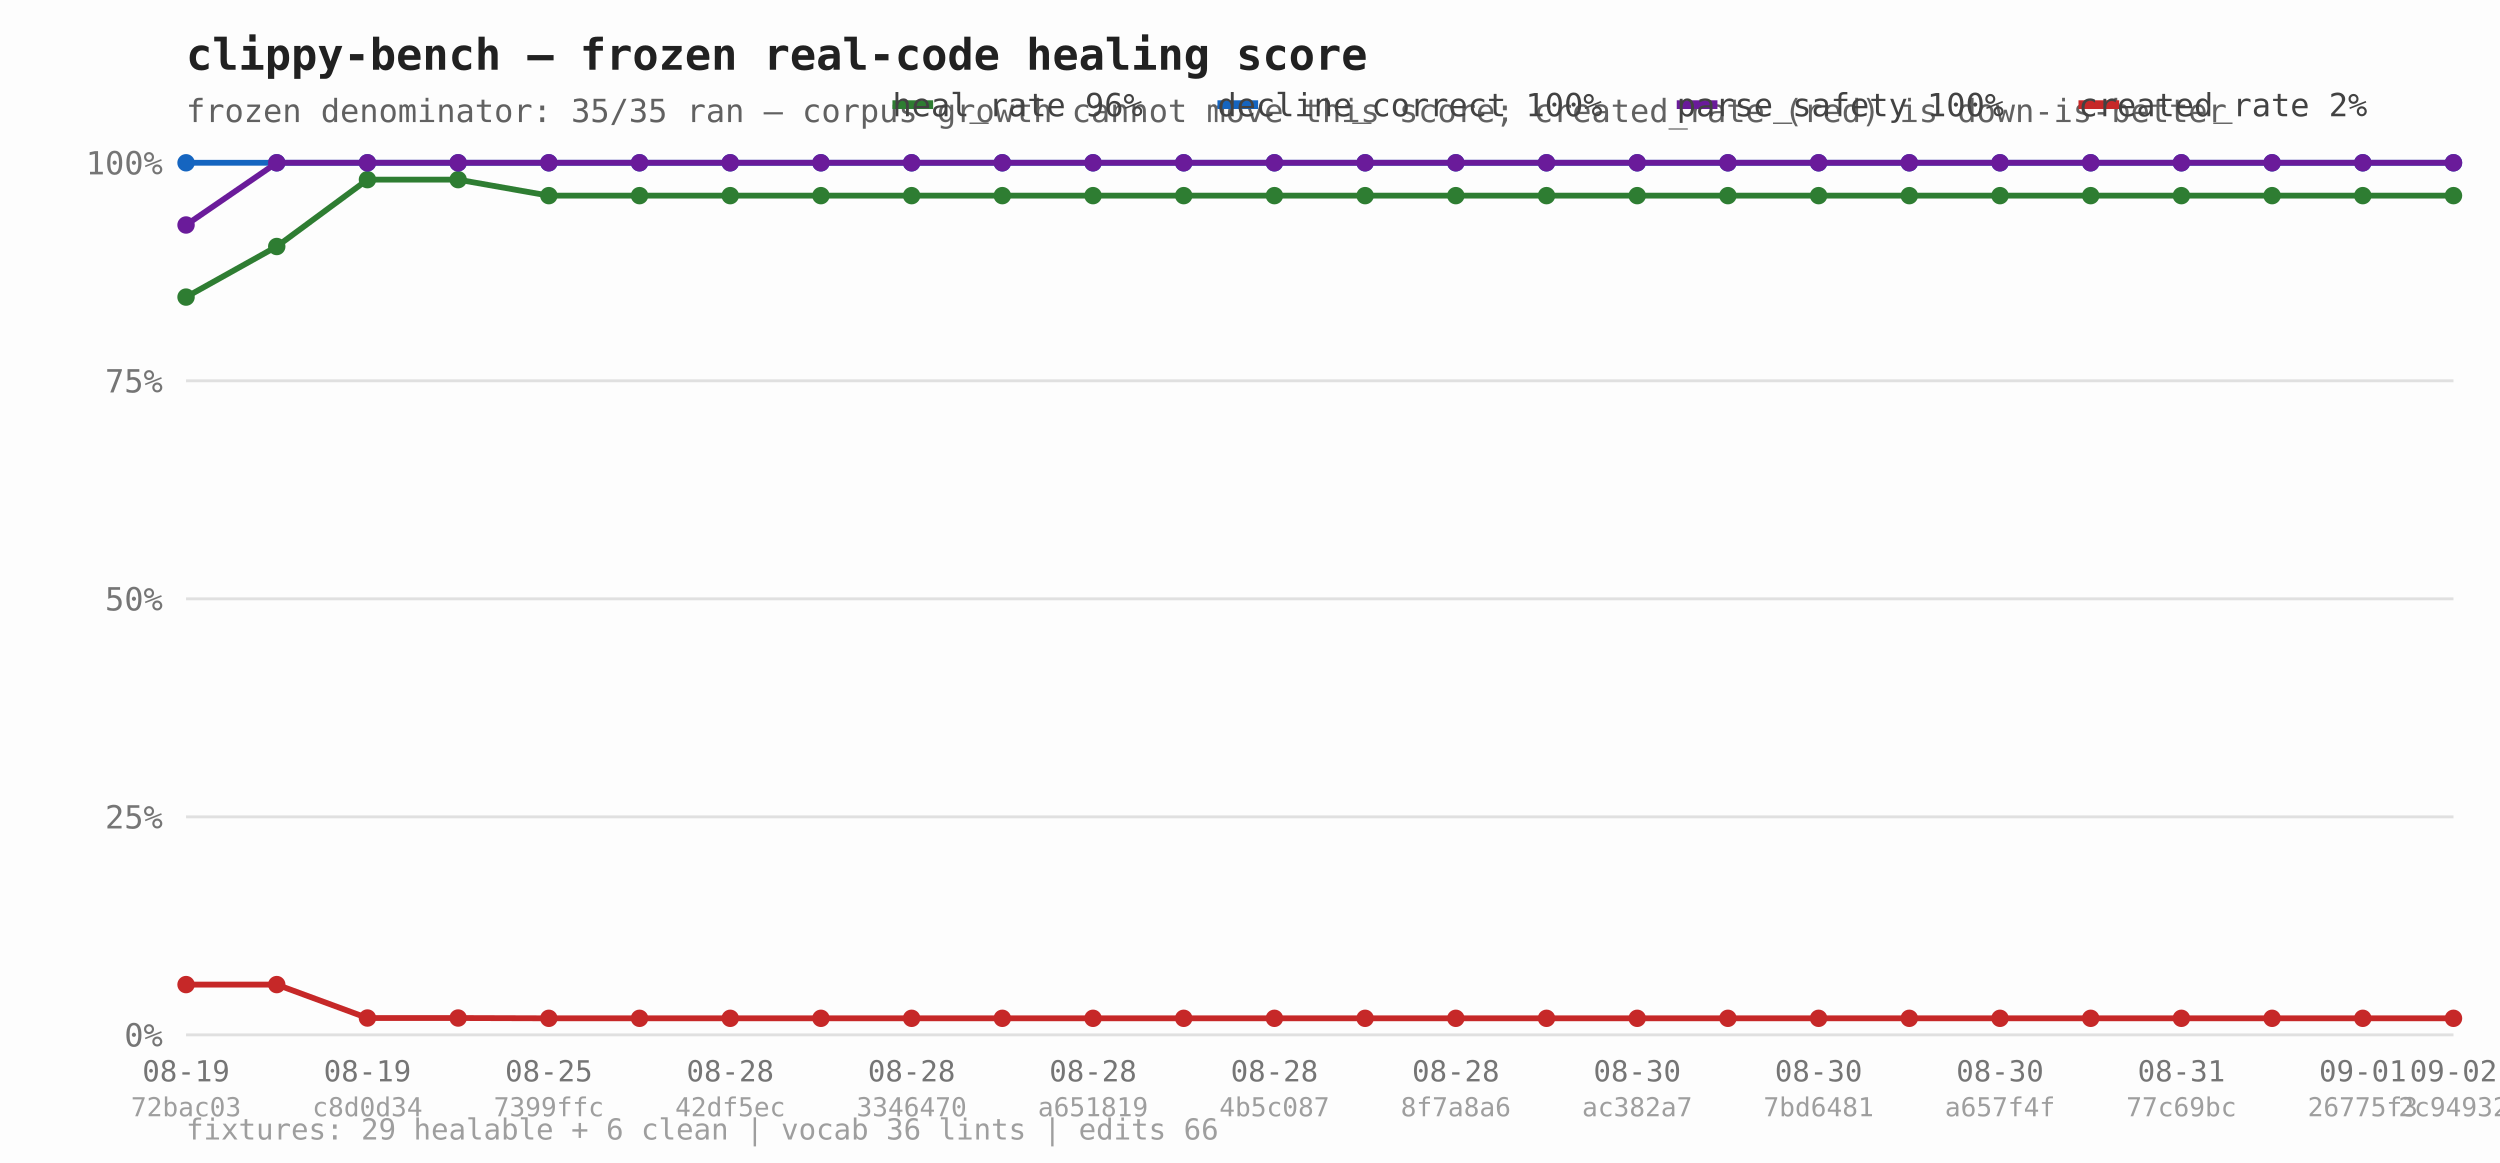
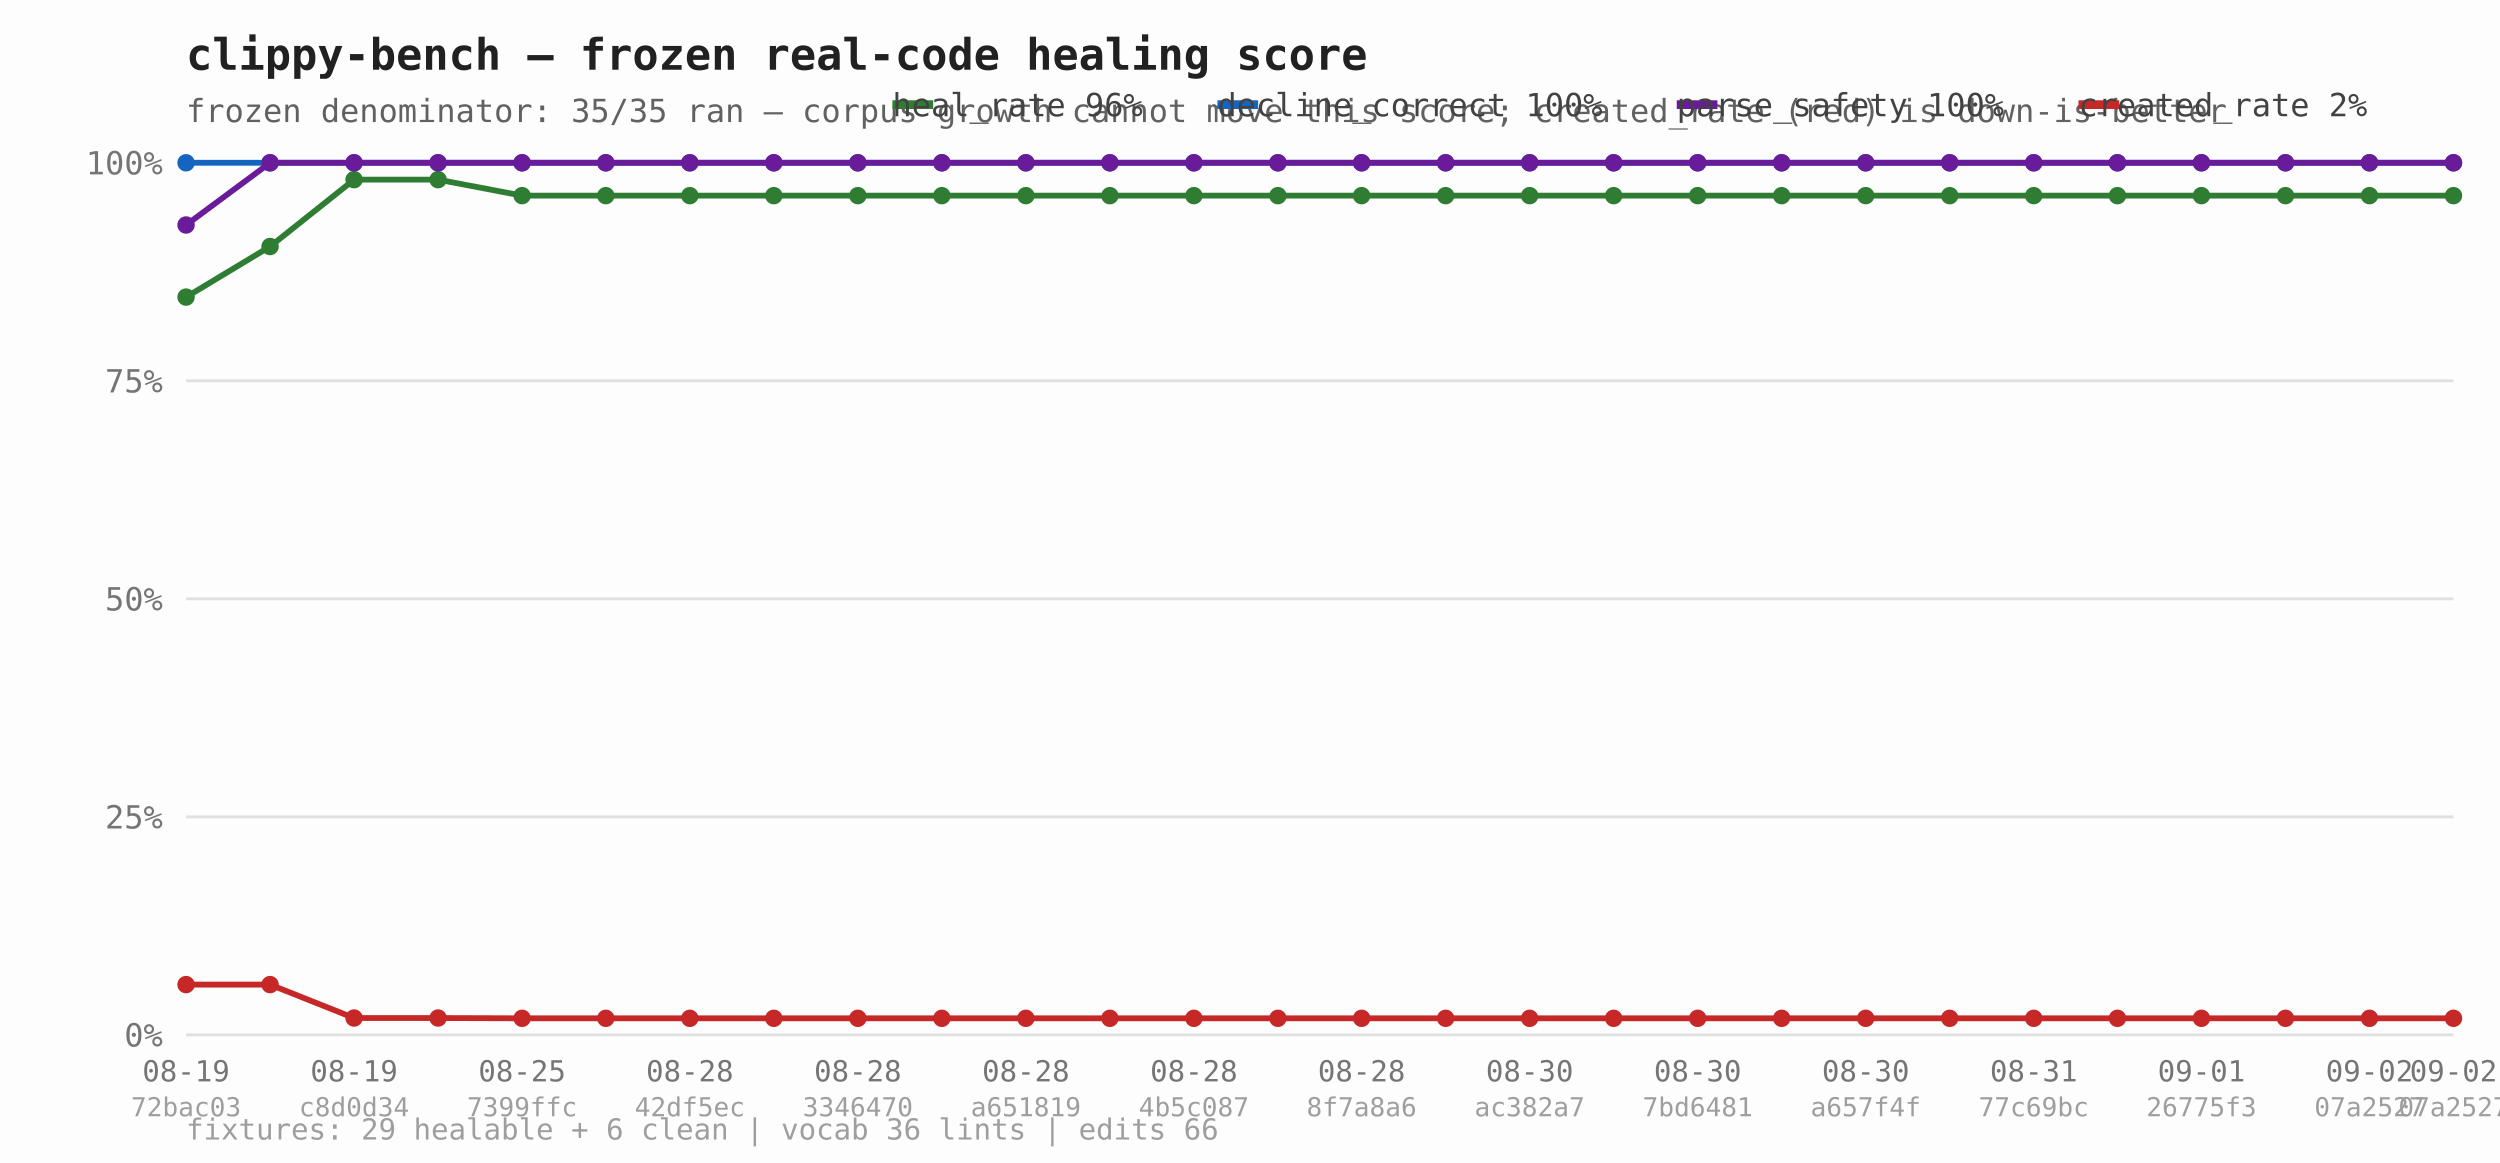
<svg xmlns="http://www.w3.org/2000/svg" width="860" height="400" viewBox="0 0 860 400" font-family="ui-monospace,Menlo,monospace">
  <rect width="100%" height="100%" fill="#fdfdfd" />
  <text x="64" y="24" font-size="15" font-weight="bold" fill="#212121">clippy-bench — frozen real-code healing score</text>
  <text x="64" y="42" font-size="11" fill="#616161">frozen denominator: 35/35 ran — corpus growth cannot move this score; created_rate (red) is down-is-better</text>
  <line x1="64" y1="356.0" x2="844" y2="356.0" stroke="#e0e0e0" stroke-width="1" />
  <text x="56" y="360.0" font-size="11" fill="#757575" text-anchor="end">0%</text>
  <line x1="64" y1="281.0" x2="844" y2="281.0" stroke="#e0e0e0" stroke-width="1" />
  <text x="56" y="285.0" font-size="11" fill="#757575" text-anchor="end">25%</text>
  <line x1="64" y1="206.0" x2="844" y2="206.0" stroke="#e0e0e0" stroke-width="1" />
  <text x="56" y="210.0" font-size="11" fill="#757575" text-anchor="end">50%</text>
  <line x1="64" y1="131.0" x2="844" y2="131.0" stroke="#e0e0e0" stroke-width="1" />
  <text x="56" y="135.0" font-size="11" fill="#757575" text-anchor="end">75%</text>
  <line x1="64" y1="56.0" x2="844" y2="56.0" stroke="#e0e0e0" stroke-width="1" />
  <text x="56" y="60.0" font-size="11" fill="#757575" text-anchor="end">100%</text>
  <line x1="715.0" y1="36" x2="729.0" y2="36" stroke="#c62828" stroke-width="3" />
  <text x="715.0" y="40" font-size="11" fill="#424242">created_rate 2%</text>
  <line x1="576.8" y1="36" x2="590.8" y2="36" stroke="#6a1b9a" stroke-width="3" />
  <text x="576.8" y="40" font-size="11" fill="#424242">parse_safety 100%</text>
  <line x1="418.8" y1="36" x2="432.8" y2="36" stroke="#1565c0" stroke-width="3" />
  <text x="418.8" y="40" font-size="11" fill="#424242">decline_correct 100%</text>
  <line x1="307.0" y1="36" x2="321.0" y2="36" stroke="#2e7d32" stroke-width="3" />
  <text x="307.0" y="40" font-size="11" fill="#424242">heal_rate 96%</text>
-   <path d="M 64.0 102.2 L 95.2 84.8 L 126.4 61.8 L 157.6 61.8 L 188.8 67.3 L 220.0 67.3 L 251.2 67.3 L 282.4 67.3 L 313.6 67.3 L 344.8 67.3 L 376.0 67.3 L 407.2 67.3 L 438.4 67.3 L 469.6 67.3 L 500.8 67.3 L 532.0 67.3 L 563.2 67.3 L 594.4 67.3 L 625.6 67.3 L 656.8 67.3 L 688.0 67.3 L 719.2 67.3 L 750.4 67.3 L 781.6 67.3 L 812.8 67.3 L 844.0 67.3" fill="none" stroke="#2e7d32" stroke-width="2" stroke-linejoin="round" stroke-linecap="round" />
+   <path d="M 64.0 102.2 L 92.9 84.8 L 121.8 61.8 L 150.7 61.8 L 179.6 67.3 L 208.4 67.3 L 237.3 67.3 L 266.2 67.3 L 295.1 67.3 L 324.0 67.3 L 352.9 67.3 L 381.8 67.3 L 410.7 67.3 L 439.6 67.3 L 468.4 67.3 L 497.3 67.3 L 526.2 67.3 L 555.1 67.3 L 584.0 67.3 L 612.9 67.3 L 641.8 67.3 L 670.7 67.3 L 699.6 67.3 L 728.4 67.3 L 757.3 67.3 L 786.2 67.3 L 815.1 67.3 L 844.0 67.3" fill="none" stroke="#2e7d32" stroke-width="2" stroke-linejoin="round" stroke-linecap="round" />
  <circle cx="64.0" cy="102.2" r="3" fill="#2e7d32" />
-   <circle cx="95.2" cy="84.8" r="3" fill="#2e7d32" />
-   <circle cx="126.4" cy="61.8" r="3" fill="#2e7d32" />
-   <circle cx="157.6" cy="61.8" r="3" fill="#2e7d32" />
-   <circle cx="188.8" cy="67.3" r="3" fill="#2e7d32" />
-   <circle cx="220.0" cy="67.3" r="3" fill="#2e7d32" />
-   <circle cx="251.2" cy="67.3" r="3" fill="#2e7d32" />
-   <circle cx="282.4" cy="67.3" r="3" fill="#2e7d32" />
-   <circle cx="313.6" cy="67.3" r="3" fill="#2e7d32" />
-   <circle cx="344.8" cy="67.3" r="3" fill="#2e7d32" />
-   <circle cx="376.0" cy="67.3" r="3" fill="#2e7d32" />
-   <circle cx="407.2" cy="67.3" r="3" fill="#2e7d32" />
-   <circle cx="438.4" cy="67.3" r="3" fill="#2e7d32" />
-   <circle cx="469.6" cy="67.3" r="3" fill="#2e7d32" />
-   <circle cx="500.8" cy="67.3" r="3" fill="#2e7d32" />
-   <circle cx="532.0" cy="67.3" r="3" fill="#2e7d32" />
-   <circle cx="563.2" cy="67.3" r="3" fill="#2e7d32" />
-   <circle cx="594.4" cy="67.3" r="3" fill="#2e7d32" />
-   <circle cx="625.6" cy="67.3" r="3" fill="#2e7d32" />
-   <circle cx="656.8" cy="67.3" r="3" fill="#2e7d32" />
-   <circle cx="688.0" cy="67.3" r="3" fill="#2e7d32" />
-   <circle cx="719.2" cy="67.3" r="3" fill="#2e7d32" />
-   <circle cx="750.4" cy="67.3" r="3" fill="#2e7d32" />
-   <circle cx="781.6" cy="67.3" r="3" fill="#2e7d32" />
-   <circle cx="812.8" cy="67.3" r="3" fill="#2e7d32" />
+   <circle cx="92.9" cy="84.8" r="3" fill="#2e7d32" />
+   <circle cx="121.8" cy="61.8" r="3" fill="#2e7d32" />
+   <circle cx="150.7" cy="61.8" r="3" fill="#2e7d32" />
+   <circle cx="179.6" cy="67.3" r="3" fill="#2e7d32" />
+   <circle cx="208.4" cy="67.3" r="3" fill="#2e7d32" />
+   <circle cx="237.3" cy="67.3" r="3" fill="#2e7d32" />
+   <circle cx="266.2" cy="67.3" r="3" fill="#2e7d32" />
+   <circle cx="295.1" cy="67.3" r="3" fill="#2e7d32" />
+   <circle cx="324.0" cy="67.3" r="3" fill="#2e7d32" />
+   <circle cx="352.9" cy="67.3" r="3" fill="#2e7d32" />
+   <circle cx="381.8" cy="67.3" r="3" fill="#2e7d32" />
+   <circle cx="410.7" cy="67.3" r="3" fill="#2e7d32" />
+   <circle cx="439.6" cy="67.3" r="3" fill="#2e7d32" />
+   <circle cx="468.4" cy="67.3" r="3" fill="#2e7d32" />
+   <circle cx="497.3" cy="67.3" r="3" fill="#2e7d32" />
+   <circle cx="526.2" cy="67.3" r="3" fill="#2e7d32" />
+   <circle cx="555.1" cy="67.3" r="3" fill="#2e7d32" />
+   <circle cx="584.0" cy="67.3" r="3" fill="#2e7d32" />
+   <circle cx="612.9" cy="67.3" r="3" fill="#2e7d32" />
+   <circle cx="641.8" cy="67.3" r="3" fill="#2e7d32" />
+   <circle cx="670.7" cy="67.3" r="3" fill="#2e7d32" />
+   <circle cx="699.6" cy="67.3" r="3" fill="#2e7d32" />
+   <circle cx="728.4" cy="67.3" r="3" fill="#2e7d32" />
+   <circle cx="757.3" cy="67.3" r="3" fill="#2e7d32" />
+   <circle cx="786.2" cy="67.3" r="3" fill="#2e7d32" />
+   <circle cx="815.1" cy="67.3" r="3" fill="#2e7d32" />
  <circle cx="844.0" cy="67.3" r="3" fill="#2e7d32" />
-   <path d="M 64.0 56.0 L 95.2 56.0 L 126.4 56.0 L 157.6 56.0 L 188.8 56.0 L 220.0 56.0 L 251.2 56.0 L 282.4 56.0 L 313.6 56.0 L 344.8 56.0 L 376.0 56.0 L 407.2 56.0 L 438.4 56.0 L 469.6 56.0 L 500.8 56.0 L 532.0 56.0 L 563.2 56.0 L 594.4 56.0 L 625.6 56.0 L 656.8 56.0 L 688.0 56.0 L 719.2 56.0 L 750.4 56.0 L 781.6 56.0 L 812.8 56.0 L 844.0 56.0" fill="none" stroke="#1565c0" stroke-width="2" stroke-linejoin="round" stroke-linecap="round" />
+   <path d="M 64.0 56.0 L 92.9 56.0 L 121.8 56.0 L 150.7 56.0 L 179.6 56.0 L 208.4 56.0 L 237.3 56.0 L 266.2 56.0 L 295.1 56.0 L 324.0 56.0 L 352.9 56.0 L 381.8 56.0 L 410.7 56.0 L 439.6 56.0 L 468.4 56.0 L 497.3 56.0 L 526.2 56.0 L 555.1 56.0 L 584.0 56.0 L 612.9 56.0 L 641.8 56.0 L 670.7 56.0 L 699.6 56.0 L 728.4 56.0 L 757.3 56.0 L 786.2 56.0 L 815.1 56.0 L 844.0 56.0" fill="none" stroke="#1565c0" stroke-width="2" stroke-linejoin="round" stroke-linecap="round" />
  <circle cx="64.0" cy="56.0" r="3" fill="#1565c0" />
-   <circle cx="95.2" cy="56.0" r="3" fill="#1565c0" />
-   <circle cx="126.4" cy="56.0" r="3" fill="#1565c0" />
-   <circle cx="157.6" cy="56.0" r="3" fill="#1565c0" />
-   <circle cx="188.8" cy="56.0" r="3" fill="#1565c0" />
-   <circle cx="220.0" cy="56.0" r="3" fill="#1565c0" />
-   <circle cx="251.2" cy="56.0" r="3" fill="#1565c0" />
-   <circle cx="282.4" cy="56.0" r="3" fill="#1565c0" />
-   <circle cx="313.6" cy="56.0" r="3" fill="#1565c0" />
-   <circle cx="344.8" cy="56.0" r="3" fill="#1565c0" />
-   <circle cx="376.0" cy="56.0" r="3" fill="#1565c0" />
-   <circle cx="407.2" cy="56.0" r="3" fill="#1565c0" />
-   <circle cx="438.4" cy="56.0" r="3" fill="#1565c0" />
-   <circle cx="469.6" cy="56.0" r="3" fill="#1565c0" />
-   <circle cx="500.8" cy="56.0" r="3" fill="#1565c0" />
-   <circle cx="532.0" cy="56.0" r="3" fill="#1565c0" />
-   <circle cx="563.2" cy="56.0" r="3" fill="#1565c0" />
-   <circle cx="594.4" cy="56.0" r="3" fill="#1565c0" />
-   <circle cx="625.6" cy="56.0" r="3" fill="#1565c0" />
-   <circle cx="656.8" cy="56.0" r="3" fill="#1565c0" />
-   <circle cx="688.0" cy="56.0" r="3" fill="#1565c0" />
-   <circle cx="719.2" cy="56.0" r="3" fill="#1565c0" />
-   <circle cx="750.4" cy="56.0" r="3" fill="#1565c0" />
-   <circle cx="781.6" cy="56.0" r="3" fill="#1565c0" />
-   <circle cx="812.8" cy="56.0" r="3" fill="#1565c0" />
+   <circle cx="92.9" cy="56.0" r="3" fill="#1565c0" />
+   <circle cx="121.8" cy="56.0" r="3" fill="#1565c0" />
+   <circle cx="150.7" cy="56.0" r="3" fill="#1565c0" />
+   <circle cx="179.6" cy="56.0" r="3" fill="#1565c0" />
+   <circle cx="208.4" cy="56.0" r="3" fill="#1565c0" />
+   <circle cx="237.3" cy="56.0" r="3" fill="#1565c0" />
+   <circle cx="266.2" cy="56.0" r="3" fill="#1565c0" />
+   <circle cx="295.1" cy="56.0" r="3" fill="#1565c0" />
+   <circle cx="324.0" cy="56.0" r="3" fill="#1565c0" />
+   <circle cx="352.9" cy="56.0" r="3" fill="#1565c0" />
+   <circle cx="381.8" cy="56.0" r="3" fill="#1565c0" />
+   <circle cx="410.7" cy="56.0" r="3" fill="#1565c0" />
+   <circle cx="439.6" cy="56.0" r="3" fill="#1565c0" />
+   <circle cx="468.4" cy="56.0" r="3" fill="#1565c0" />
+   <circle cx="497.3" cy="56.0" r="3" fill="#1565c0" />
+   <circle cx="526.2" cy="56.0" r="3" fill="#1565c0" />
+   <circle cx="555.1" cy="56.0" r="3" fill="#1565c0" />
+   <circle cx="584.0" cy="56.0" r="3" fill="#1565c0" />
+   <circle cx="612.9" cy="56.0" r="3" fill="#1565c0" />
+   <circle cx="641.8" cy="56.0" r="3" fill="#1565c0" />
+   <circle cx="670.7" cy="56.0" r="3" fill="#1565c0" />
+   <circle cx="699.6" cy="56.0" r="3" fill="#1565c0" />
+   <circle cx="728.4" cy="56.0" r="3" fill="#1565c0" />
+   <circle cx="757.3" cy="56.0" r="3" fill="#1565c0" />
+   <circle cx="786.2" cy="56.0" r="3" fill="#1565c0" />
+   <circle cx="815.1" cy="56.0" r="3" fill="#1565c0" />
  <circle cx="844.0" cy="56.0" r="3" fill="#1565c0" />
-   <path d="M 64.0 77.4 L 95.2 56.0 L 126.4 56.0 L 157.6 56.0 L 188.8 56.0 L 220.0 56.0 L 251.2 56.0 L 282.4 56.0 L 313.6 56.0 L 344.8 56.0 L 376.0 56.0 L 407.2 56.0 L 438.4 56.0 L 469.6 56.0 L 500.8 56.0 L 532.0 56.0 L 563.2 56.0 L 594.4 56.0 L 625.6 56.0 L 656.8 56.0 L 688.0 56.0 L 719.2 56.0 L 750.4 56.0 L 781.6 56.0 L 812.8 56.0 L 844.0 56.0" fill="none" stroke="#6a1b9a" stroke-width="2" stroke-linejoin="round" stroke-linecap="round" />
+   <path d="M 64.0 77.4 L 92.9 56.0 L 121.8 56.0 L 150.7 56.0 L 179.6 56.0 L 208.4 56.0 L 237.3 56.0 L 266.2 56.0 L 295.1 56.0 L 324.0 56.0 L 352.9 56.0 L 381.8 56.0 L 410.7 56.0 L 439.6 56.0 L 468.4 56.0 L 497.3 56.0 L 526.2 56.0 L 555.1 56.0 L 584.0 56.0 L 612.9 56.0 L 641.8 56.0 L 670.7 56.0 L 699.6 56.0 L 728.4 56.0 L 757.3 56.0 L 786.2 56.0 L 815.1 56.0 L 844.0 56.0" fill="none" stroke="#6a1b9a" stroke-width="2" stroke-linejoin="round" stroke-linecap="round" />
  <circle cx="64.0" cy="77.4" r="3" fill="#6a1b9a" />
-   <circle cx="95.2" cy="56.0" r="3" fill="#6a1b9a" />
-   <circle cx="126.4" cy="56.0" r="3" fill="#6a1b9a" />
-   <circle cx="157.6" cy="56.0" r="3" fill="#6a1b9a" />
-   <circle cx="188.8" cy="56.0" r="3" fill="#6a1b9a" />
-   <circle cx="220.0" cy="56.0" r="3" fill="#6a1b9a" />
-   <circle cx="251.2" cy="56.0" r="3" fill="#6a1b9a" />
-   <circle cx="282.4" cy="56.0" r="3" fill="#6a1b9a" />
-   <circle cx="313.6" cy="56.0" r="3" fill="#6a1b9a" />
-   <circle cx="344.8" cy="56.0" r="3" fill="#6a1b9a" />
-   <circle cx="376.0" cy="56.0" r="3" fill="#6a1b9a" />
-   <circle cx="407.2" cy="56.0" r="3" fill="#6a1b9a" />
-   <circle cx="438.4" cy="56.0" r="3" fill="#6a1b9a" />
-   <circle cx="469.6" cy="56.0" r="3" fill="#6a1b9a" />
-   <circle cx="500.8" cy="56.0" r="3" fill="#6a1b9a" />
-   <circle cx="532.0" cy="56.0" r="3" fill="#6a1b9a" />
-   <circle cx="563.2" cy="56.0" r="3" fill="#6a1b9a" />
-   <circle cx="594.4" cy="56.0" r="3" fill="#6a1b9a" />
-   <circle cx="625.6" cy="56.0" r="3" fill="#6a1b9a" />
-   <circle cx="656.8" cy="56.0" r="3" fill="#6a1b9a" />
-   <circle cx="688.0" cy="56.0" r="3" fill="#6a1b9a" />
-   <circle cx="719.2" cy="56.0" r="3" fill="#6a1b9a" />
-   <circle cx="750.4" cy="56.0" r="3" fill="#6a1b9a" />
-   <circle cx="781.6" cy="56.0" r="3" fill="#6a1b9a" />
-   <circle cx="812.8" cy="56.0" r="3" fill="#6a1b9a" />
+   <circle cx="92.9" cy="56.0" r="3" fill="#6a1b9a" />
+   <circle cx="121.8" cy="56.0" r="3" fill="#6a1b9a" />
+   <circle cx="150.7" cy="56.0" r="3" fill="#6a1b9a" />
+   <circle cx="179.6" cy="56.0" r="3" fill="#6a1b9a" />
+   <circle cx="208.4" cy="56.0" r="3" fill="#6a1b9a" />
+   <circle cx="237.3" cy="56.0" r="3" fill="#6a1b9a" />
+   <circle cx="266.2" cy="56.0" r="3" fill="#6a1b9a" />
+   <circle cx="295.1" cy="56.0" r="3" fill="#6a1b9a" />
+   <circle cx="324.0" cy="56.0" r="3" fill="#6a1b9a" />
+   <circle cx="352.9" cy="56.0" r="3" fill="#6a1b9a" />
+   <circle cx="381.8" cy="56.0" r="3" fill="#6a1b9a" />
+   <circle cx="410.7" cy="56.0" r="3" fill="#6a1b9a" />
+   <circle cx="439.6" cy="56.0" r="3" fill="#6a1b9a" />
+   <circle cx="468.4" cy="56.0" r="3" fill="#6a1b9a" />
+   <circle cx="497.3" cy="56.0" r="3" fill="#6a1b9a" />
+   <circle cx="526.2" cy="56.0" r="3" fill="#6a1b9a" />
+   <circle cx="555.1" cy="56.0" r="3" fill="#6a1b9a" />
+   <circle cx="584.0" cy="56.0" r="3" fill="#6a1b9a" />
+   <circle cx="612.9" cy="56.0" r="3" fill="#6a1b9a" />
+   <circle cx="641.8" cy="56.0" r="3" fill="#6a1b9a" />
+   <circle cx="670.7" cy="56.0" r="3" fill="#6a1b9a" />
+   <circle cx="699.6" cy="56.0" r="3" fill="#6a1b9a" />
+   <circle cx="728.4" cy="56.0" r="3" fill="#6a1b9a" />
+   <circle cx="757.3" cy="56.0" r="3" fill="#6a1b9a" />
+   <circle cx="786.2" cy="56.0" r="3" fill="#6a1b9a" />
+   <circle cx="815.1" cy="56.0" r="3" fill="#6a1b9a" />
  <circle cx="844.0" cy="56.0" r="3" fill="#6a1b9a" />
-   <path d="M 64.0 338.7 L 95.2 338.7 L 126.4 350.2 L 157.6 350.2 L 188.8 350.3 L 220.0 350.3 L 251.2 350.3 L 282.4 350.3 L 313.6 350.3 L 344.8 350.3 L 376.0 350.3 L 407.2 350.3 L 438.4 350.3 L 469.6 350.3 L 500.8 350.3 L 532.0 350.3 L 563.2 350.3 L 594.4 350.3 L 625.6 350.3 L 656.8 350.3 L 688.0 350.3 L 719.2 350.3 L 750.4 350.3 L 781.6 350.3 L 812.8 350.3 L 844.0 350.3" fill="none" stroke="#c62828" stroke-width="2" stroke-linejoin="round" stroke-linecap="round" />
+   <path d="M 64.0 338.7 L 92.9 338.7 L 121.8 350.2 L 150.7 350.2 L 179.6 350.3 L 208.4 350.3 L 237.3 350.3 L 266.2 350.3 L 295.1 350.3 L 324.0 350.3 L 352.9 350.3 L 381.8 350.3 L 410.7 350.3 L 439.6 350.3 L 468.4 350.3 L 497.3 350.3 L 526.2 350.3 L 555.1 350.3 L 584.0 350.3 L 612.9 350.3 L 641.8 350.3 L 670.7 350.3 L 699.6 350.3 L 728.4 350.3 L 757.3 350.3 L 786.2 350.3 L 815.1 350.3 L 844.0 350.3" fill="none" stroke="#c62828" stroke-width="2" stroke-linejoin="round" stroke-linecap="round" />
  <circle cx="64.0" cy="338.7" r="3" fill="#c62828" />
-   <circle cx="95.2" cy="338.7" r="3" fill="#c62828" />
-   <circle cx="126.4" cy="350.2" r="3" fill="#c62828" />
-   <circle cx="157.6" cy="350.2" r="3" fill="#c62828" />
-   <circle cx="188.8" cy="350.3" r="3" fill="#c62828" />
-   <circle cx="220.0" cy="350.3" r="3" fill="#c62828" />
-   <circle cx="251.2" cy="350.3" r="3" fill="#c62828" />
-   <circle cx="282.4" cy="350.3" r="3" fill="#c62828" />
-   <circle cx="313.6" cy="350.3" r="3" fill="#c62828" />
-   <circle cx="344.8" cy="350.3" r="3" fill="#c62828" />
-   <circle cx="376.0" cy="350.3" r="3" fill="#c62828" />
-   <circle cx="407.2" cy="350.3" r="3" fill="#c62828" />
-   <circle cx="438.4" cy="350.3" r="3" fill="#c62828" />
-   <circle cx="469.6" cy="350.3" r="3" fill="#c62828" />
-   <circle cx="500.8" cy="350.3" r="3" fill="#c62828" />
-   <circle cx="532.0" cy="350.3" r="3" fill="#c62828" />
-   <circle cx="563.2" cy="350.3" r="3" fill="#c62828" />
-   <circle cx="594.4" cy="350.3" r="3" fill="#c62828" />
-   <circle cx="625.6" cy="350.3" r="3" fill="#c62828" />
-   <circle cx="656.8" cy="350.3" r="3" fill="#c62828" />
-   <circle cx="688.0" cy="350.3" r="3" fill="#c62828" />
-   <circle cx="719.2" cy="350.3" r="3" fill="#c62828" />
-   <circle cx="750.4" cy="350.3" r="3" fill="#c62828" />
-   <circle cx="781.6" cy="350.3" r="3" fill="#c62828" />
-   <circle cx="812.8" cy="350.3" r="3" fill="#c62828" />
+   <circle cx="92.9" cy="338.7" r="3" fill="#c62828" />
+   <circle cx="121.8" cy="350.2" r="3" fill="#c62828" />
+   <circle cx="150.7" cy="350.2" r="3" fill="#c62828" />
+   <circle cx="179.6" cy="350.3" r="3" fill="#c62828" />
+   <circle cx="208.4" cy="350.3" r="3" fill="#c62828" />
+   <circle cx="237.3" cy="350.3" r="3" fill="#c62828" />
+   <circle cx="266.2" cy="350.3" r="3" fill="#c62828" />
+   <circle cx="295.1" cy="350.3" r="3" fill="#c62828" />
+   <circle cx="324.0" cy="350.3" r="3" fill="#c62828" />
+   <circle cx="352.9" cy="350.3" r="3" fill="#c62828" />
+   <circle cx="381.8" cy="350.3" r="3" fill="#c62828" />
+   <circle cx="410.7" cy="350.3" r="3" fill="#c62828" />
+   <circle cx="439.6" cy="350.3" r="3" fill="#c62828" />
+   <circle cx="468.4" cy="350.3" r="3" fill="#c62828" />
+   <circle cx="497.3" cy="350.3" r="3" fill="#c62828" />
+   <circle cx="526.2" cy="350.3" r="3" fill="#c62828" />
+   <circle cx="555.1" cy="350.3" r="3" fill="#c62828" />
+   <circle cx="584.0" cy="350.3" r="3" fill="#c62828" />
+   <circle cx="612.9" cy="350.3" r="3" fill="#c62828" />
+   <circle cx="641.8" cy="350.3" r="3" fill="#c62828" />
+   <circle cx="670.7" cy="350.3" r="3" fill="#c62828" />
+   <circle cx="699.6" cy="350.3" r="3" fill="#c62828" />
+   <circle cx="728.4" cy="350.3" r="3" fill="#c62828" />
+   <circle cx="757.3" cy="350.3" r="3" fill="#c62828" />
+   <circle cx="786.2" cy="350.3" r="3" fill="#c62828" />
+   <circle cx="815.1" cy="350.3" r="3" fill="#c62828" />
  <circle cx="844.0" cy="350.3" r="3" fill="#c62828" />
  <text x="64.0" y="372.0" font-size="10" fill="#757575" text-anchor="middle">08-19</text>
  <text x="64.0" y="384.0" font-size="9" fill="#9e9e9e" text-anchor="middle">72bac03</text>
-   <text x="126.4" y="372.0" font-size="10" fill="#757575" text-anchor="middle">08-19</text>
-   <text x="126.4" y="384.0" font-size="9" fill="#9e9e9e" text-anchor="middle">c8d0d34</text>
-   <text x="188.8" y="372.0" font-size="10" fill="#757575" text-anchor="middle">08-25</text>
-   <text x="188.8" y="384.0" font-size="9" fill="#9e9e9e" text-anchor="middle">7399ffc</text>
-   <text x="251.2" y="372.0" font-size="10" fill="#757575" text-anchor="middle">08-28</text>
-   <text x="251.2" y="384.0" font-size="9" fill="#9e9e9e" text-anchor="middle">42df5ec</text>
-   <text x="313.6" y="372.0" font-size="10" fill="#757575" text-anchor="middle">08-28</text>
-   <text x="313.6" y="384.0" font-size="9" fill="#9e9e9e" text-anchor="middle">3346470</text>
-   <text x="376.0" y="372.0" font-size="10" fill="#757575" text-anchor="middle">08-28</text>
-   <text x="376.0" y="384.0" font-size="9" fill="#9e9e9e" text-anchor="middle">a651819</text>
-   <text x="438.4" y="372.0" font-size="10" fill="#757575" text-anchor="middle">08-28</text>
-   <text x="438.4" y="384.0" font-size="9" fill="#9e9e9e" text-anchor="middle">4b5c087</text>
-   <text x="500.8" y="372.0" font-size="10" fill="#757575" text-anchor="middle">08-28</text>
-   <text x="500.8" y="384.0" font-size="9" fill="#9e9e9e" text-anchor="middle">8f7a8a6</text>
-   <text x="563.2" y="372.0" font-size="10" fill="#757575" text-anchor="middle">08-30</text>
-   <text x="563.2" y="384.0" font-size="9" fill="#9e9e9e" text-anchor="middle">ac382a7</text>
-   <text x="625.6" y="372.0" font-size="10" fill="#757575" text-anchor="middle">08-30</text>
-   <text x="625.6" y="384.0" font-size="9" fill="#9e9e9e" text-anchor="middle">7bd6481</text>
-   <text x="688.0" y="372.0" font-size="10" fill="#757575" text-anchor="middle">08-30</text>
-   <text x="688.0" y="384.0" font-size="9" fill="#9e9e9e" text-anchor="middle">a657f4f</text>
-   <text x="750.4" y="372.0" font-size="10" fill="#757575" text-anchor="middle">08-31</text>
-   <text x="750.4" y="384.0" font-size="9" fill="#9e9e9e" text-anchor="middle">77c69bc</text>
-   <text x="812.8" y="372.0" font-size="10" fill="#757575" text-anchor="middle">09-01</text>
-   <text x="812.8" y="384.0" font-size="9" fill="#9e9e9e" text-anchor="middle">26775f3</text>
+   <text x="121.8" y="372.0" font-size="10" fill="#757575" text-anchor="middle">08-19</text>
+   <text x="121.8" y="384.0" font-size="9" fill="#9e9e9e" text-anchor="middle">c8d0d34</text>
+   <text x="179.6" y="372.0" font-size="10" fill="#757575" text-anchor="middle">08-25</text>
+   <text x="179.6" y="384.0" font-size="9" fill="#9e9e9e" text-anchor="middle">7399ffc</text>
+   <text x="237.3" y="372.0" font-size="10" fill="#757575" text-anchor="middle">08-28</text>
+   <text x="237.3" y="384.0" font-size="9" fill="#9e9e9e" text-anchor="middle">42df5ec</text>
+   <text x="295.1" y="372.0" font-size="10" fill="#757575" text-anchor="middle">08-28</text>
+   <text x="295.1" y="384.0" font-size="9" fill="#9e9e9e" text-anchor="middle">3346470</text>
+   <text x="352.9" y="372.0" font-size="10" fill="#757575" text-anchor="middle">08-28</text>
+   <text x="352.9" y="384.0" font-size="9" fill="#9e9e9e" text-anchor="middle">a651819</text>
+   <text x="410.7" y="372.0" font-size="10" fill="#757575" text-anchor="middle">08-28</text>
+   <text x="410.7" y="384.0" font-size="9" fill="#9e9e9e" text-anchor="middle">4b5c087</text>
+   <text x="468.4" y="372.0" font-size="10" fill="#757575" text-anchor="middle">08-28</text>
+   <text x="468.4" y="384.0" font-size="9" fill="#9e9e9e" text-anchor="middle">8f7a8a6</text>
+   <text x="526.2" y="372.0" font-size="10" fill="#757575" text-anchor="middle">08-30</text>
+   <text x="526.2" y="384.0" font-size="9" fill="#9e9e9e" text-anchor="middle">ac382a7</text>
+   <text x="584.0" y="372.0" font-size="10" fill="#757575" text-anchor="middle">08-30</text>
+   <text x="584.0" y="384.0" font-size="9" fill="#9e9e9e" text-anchor="middle">7bd6481</text>
+   <text x="641.8" y="372.0" font-size="10" fill="#757575" text-anchor="middle">08-30</text>
+   <text x="641.8" y="384.0" font-size="9" fill="#9e9e9e" text-anchor="middle">a657f4f</text>
+   <text x="699.6" y="372.0" font-size="10" fill="#757575" text-anchor="middle">08-31</text>
+   <text x="699.6" y="384.0" font-size="9" fill="#9e9e9e" text-anchor="middle">77c69bc</text>
+   <text x="757.3" y="372.0" font-size="10" fill="#757575" text-anchor="middle">09-01</text>
+   <text x="757.3" y="384.0" font-size="9" fill="#9e9e9e" text-anchor="middle">26775f3</text>
+   <text x="815.1" y="372.0" font-size="10" fill="#757575" text-anchor="middle">09-02</text>
+   <text x="815.1" y="384.0" font-size="9" fill="#9e9e9e" text-anchor="middle">07a2527</text>
  <text x="844.0" y="372.0" font-size="10" fill="#757575" text-anchor="middle">09-02</text>
-   <text x="844.0" y="384.0" font-size="9" fill="#9e9e9e" text-anchor="middle">2c94932</text>
+   <text x="844.0" y="384.0" font-size="9" fill="#9e9e9e" text-anchor="middle">07a2527</text>
  <text x="64" y="392.0" font-size="10" fill="#9e9e9e">fixtures: 29 healable + 6 clean | vocab 36 lints | edits 66</text>
</svg>
